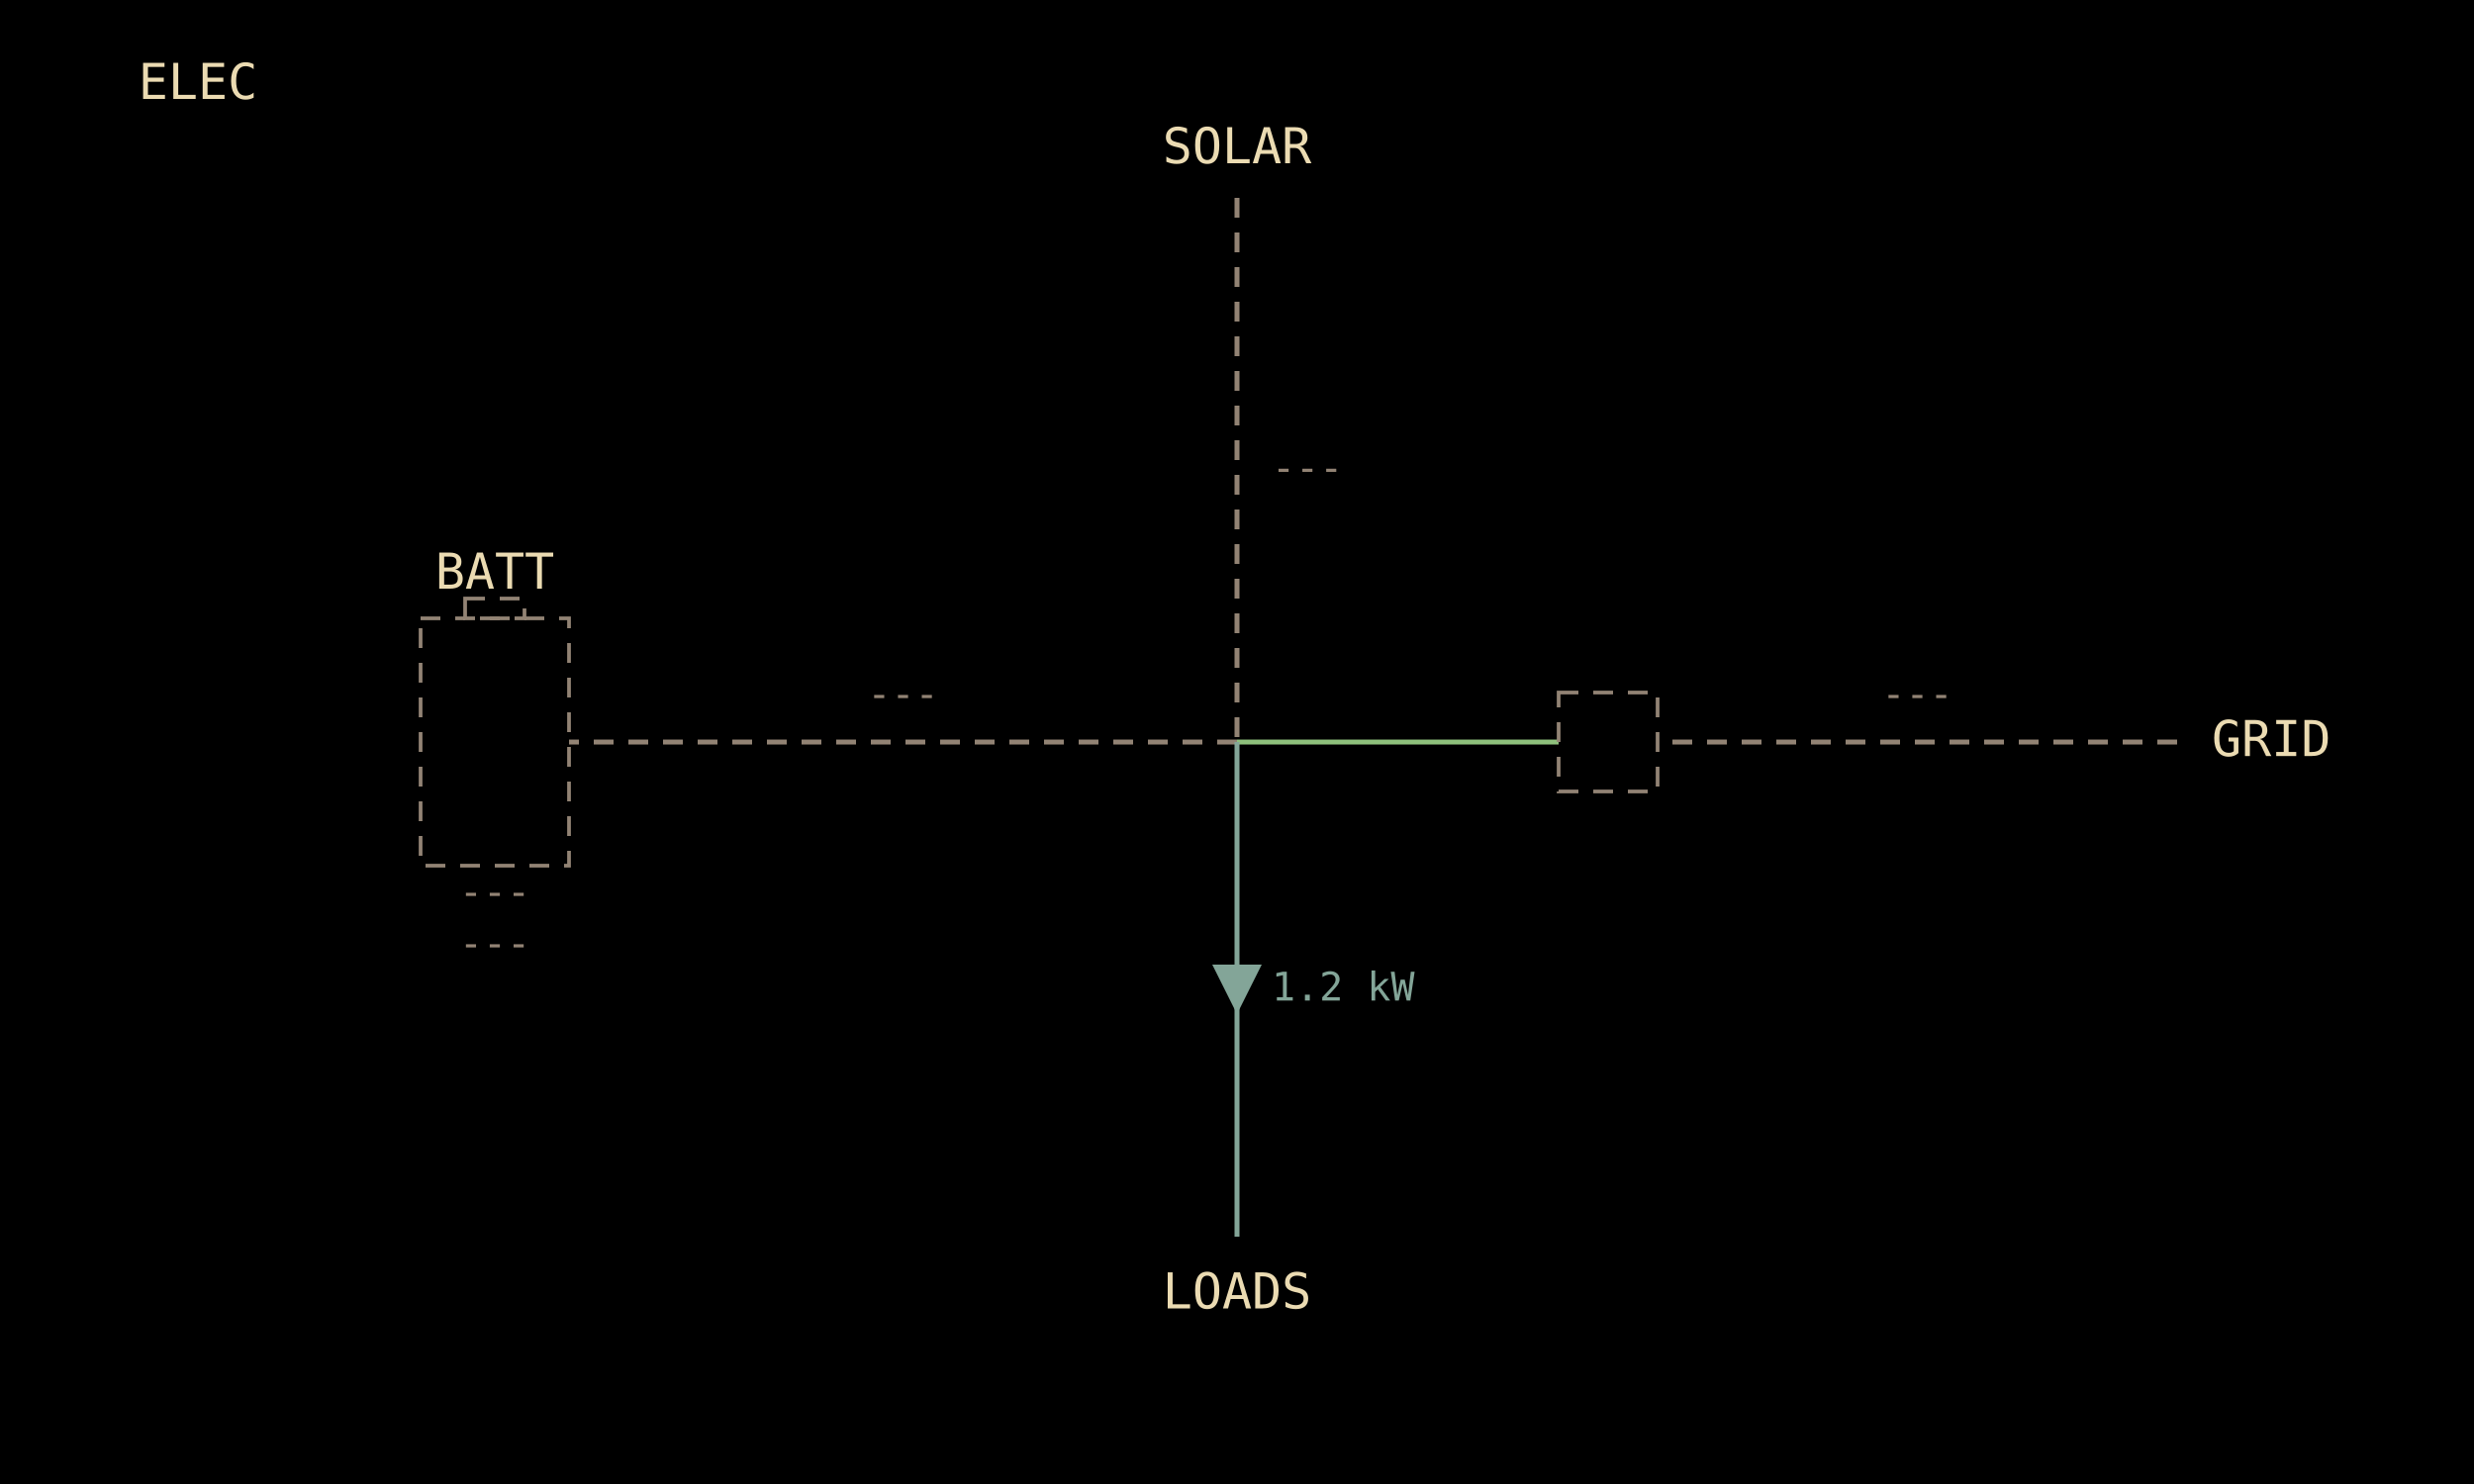
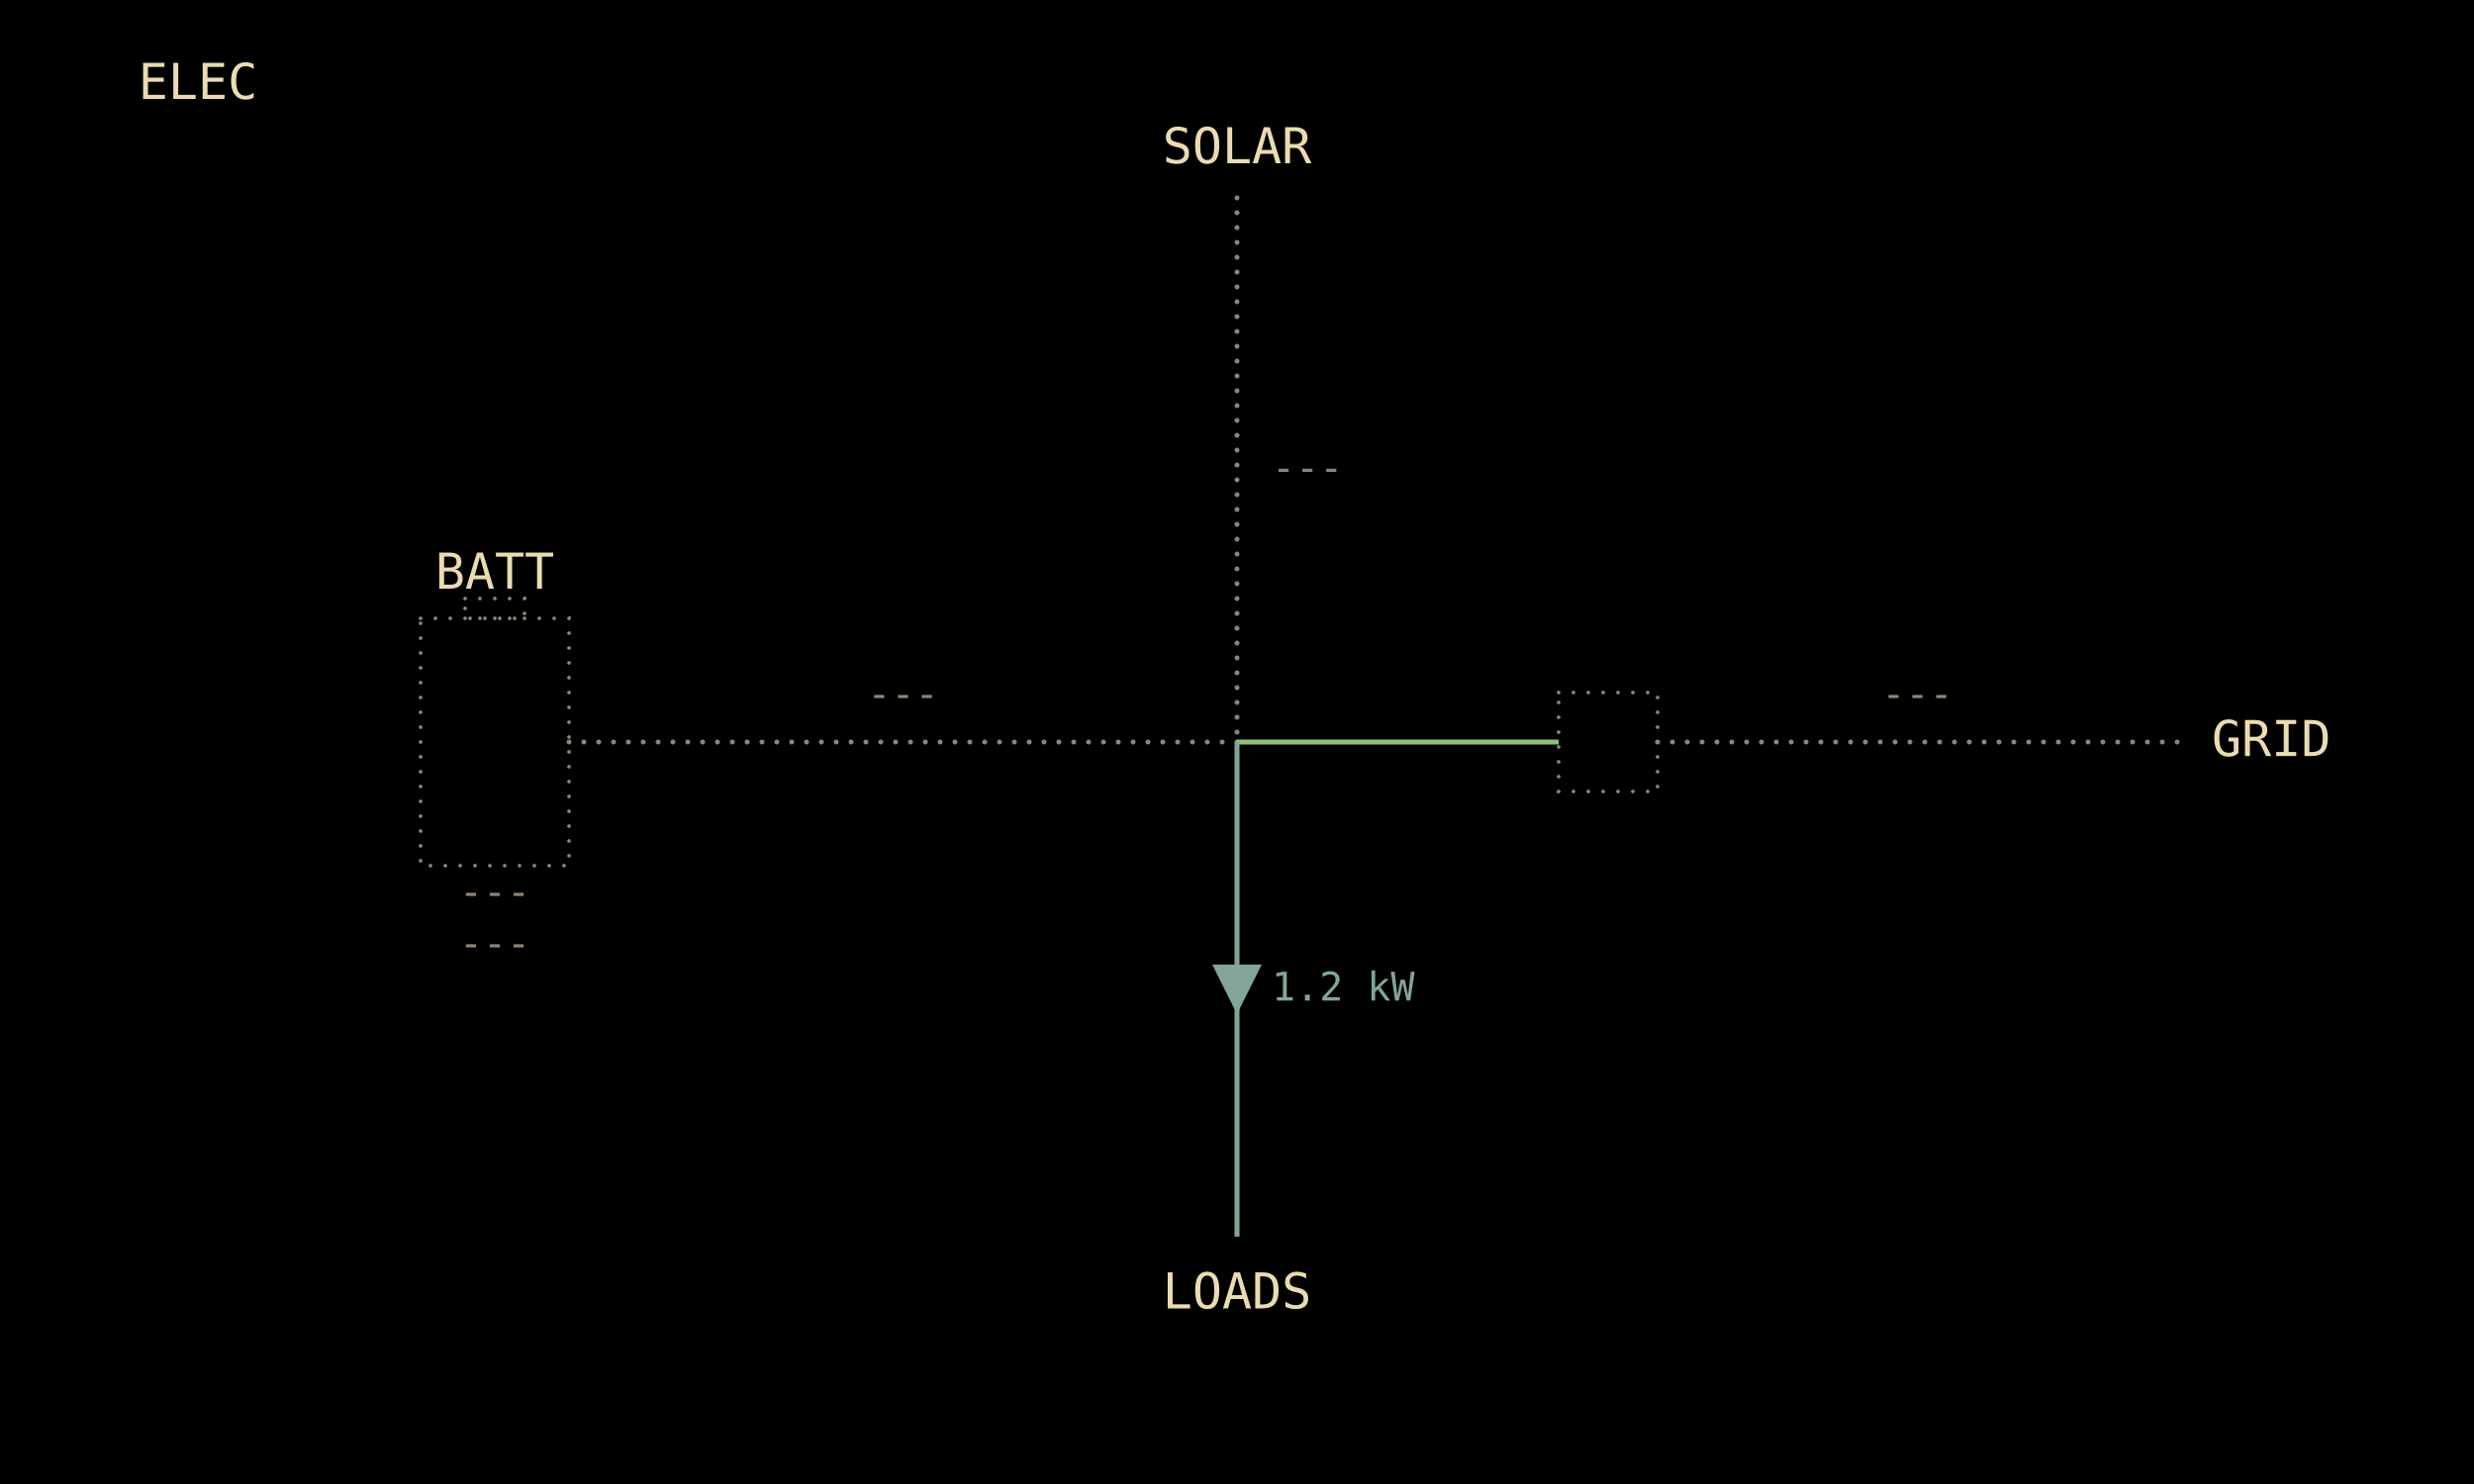
<svg xmlns="http://www.w3.org/2000/svg" viewBox="0 0 1000 600" width="1280" height="768" data-page="electrical" data-theme="mirror">
  <rect x="0" y="0" width="1000" height="600" fill="#000000" />
  <g id="title">
    <text x="80" y="40" text-anchor="middle" font-family="DejaVu Sans Mono, monospace" font-size="20" fill="#ebdbb2">ELEC</text>
  </g>
  <g id="solar">
-     <polyline points="500,80 500,300" fill="none" stroke="#928374" stroke-width="2" stroke-dasharray="8 6" stroke-linejoin="round" />
+     <polyline points="500,80 500,300" fill="none" stroke="#928374" stroke-width="2" stroke-dasharray="0 6" stroke-linecap="round" stroke-linejoin="round" />
    <text x="500" y="66" text-anchor="middle" font-family="DejaVu Sans Mono, monospace" font-size="20" fill="#ebdbb2">SOLAR</text>
    <text x="514" y="190" text-anchor="start" dominant-baseline="middle" font-family="DejaVu Sans Mono, monospace" font-size="16" fill="#928374">---</text>
  </g>
  <g id="battery">
-     <rect x="170" y="250" width="60" height="100" fill="none" stroke="#928374" stroke-width="1.5" stroke-dasharray="8 6" />
-     <rect x="188" y="242" width="24" height="8" fill="none" stroke="#928374" stroke-width="1.5" stroke-dasharray="8 6" />
+     <rect x="170" y="250" width="60" height="100" fill="none" stroke="#928374" stroke-width="1.5" stroke-dasharray="0 6" stroke-linecap="round" />
+     <rect x="188" y="242" width="24" height="8" fill="none" stroke="#928374" stroke-width="1.5" stroke-dasharray="0 6" stroke-linecap="round" />
    <text x="200" y="238" text-anchor="middle" font-family="DejaVu Sans Mono, monospace" font-size="20" fill="#ebdbb2">BATT</text>
    <text x="200" y="366" text-anchor="middle" font-family="DejaVu Sans Mono, monospace" font-size="16" fill="#928374">---</text>
    <text x="200" y="386.8" text-anchor="middle" font-family="DejaVu Sans Mono, monospace" font-size="16" fill="#928374">---</text>
  </g>
  <g id="battery_feed">
-     <polyline points="500,300 230,300" fill="none" stroke="#928374" stroke-width="2" stroke-dasharray="8 6" stroke-linejoin="round" />
+     <polyline points="500,300 230,300" fill="none" stroke="#928374" stroke-width="2" stroke-dasharray="0 6" stroke-linecap="round" stroke-linejoin="round" />
    <text x="365" y="286" text-anchor="middle" font-family="DejaVu Sans Mono, monospace" font-size="16" fill="#928374">---</text>
  </g>
  <g id="bus_tie">
    <polyline points="500,300 630,300" fill="none" stroke="#8ec07c" stroke-width="2" stroke-linejoin="round" />
  </g>
  <g id="main_breaker">
    <g>
-       <rect x="630" y="280" width="40" height="40" fill="none" stroke="#928374" stroke-width="1.5" stroke-dasharray="8 6" />
+       <rect x="630" y="280" width="40" height="40" fill="none" stroke="#928374" stroke-width="1.5" stroke-dasharray="0 6" stroke-linecap="round" />
    </g>
  </g>
  <g id="grid">
-     <polyline points="880,300 670,300" fill="none" stroke="#928374" stroke-width="2" stroke-dasharray="8 6" stroke-linejoin="round" />
+     <polyline points="880,300 670,300" fill="none" stroke="#928374" stroke-width="2" stroke-dasharray="0 6" stroke-linecap="round" stroke-linejoin="round" />
    <text x="894" y="300" text-anchor="start" dominant-baseline="middle" font-family="DejaVu Sans Mono, monospace" font-size="20" fill="#ebdbb2">GRID</text>
    <text x="775" y="286" text-anchor="middle" font-family="DejaVu Sans Mono, monospace" font-size="16" fill="#928374">---</text>
  </g>
  <g id="loads">
    <polyline points="500,300 500,500" fill="none" stroke="#83a598" stroke-width="2" stroke-linejoin="round" />
    <polygon points="500,410 490,390 510,390" fill="#83a598" />
    <text x="500" y="529" text-anchor="middle" font-family="DejaVu Sans Mono, monospace" font-size="20" fill="#ebdbb2">LOADS</text>
    <text x="514" y="400" text-anchor="start" dominant-baseline="middle" font-family="DejaVu Sans Mono, monospace" font-size="16" fill="#83a598">1.2 kW</text>
  </g>
</svg>
